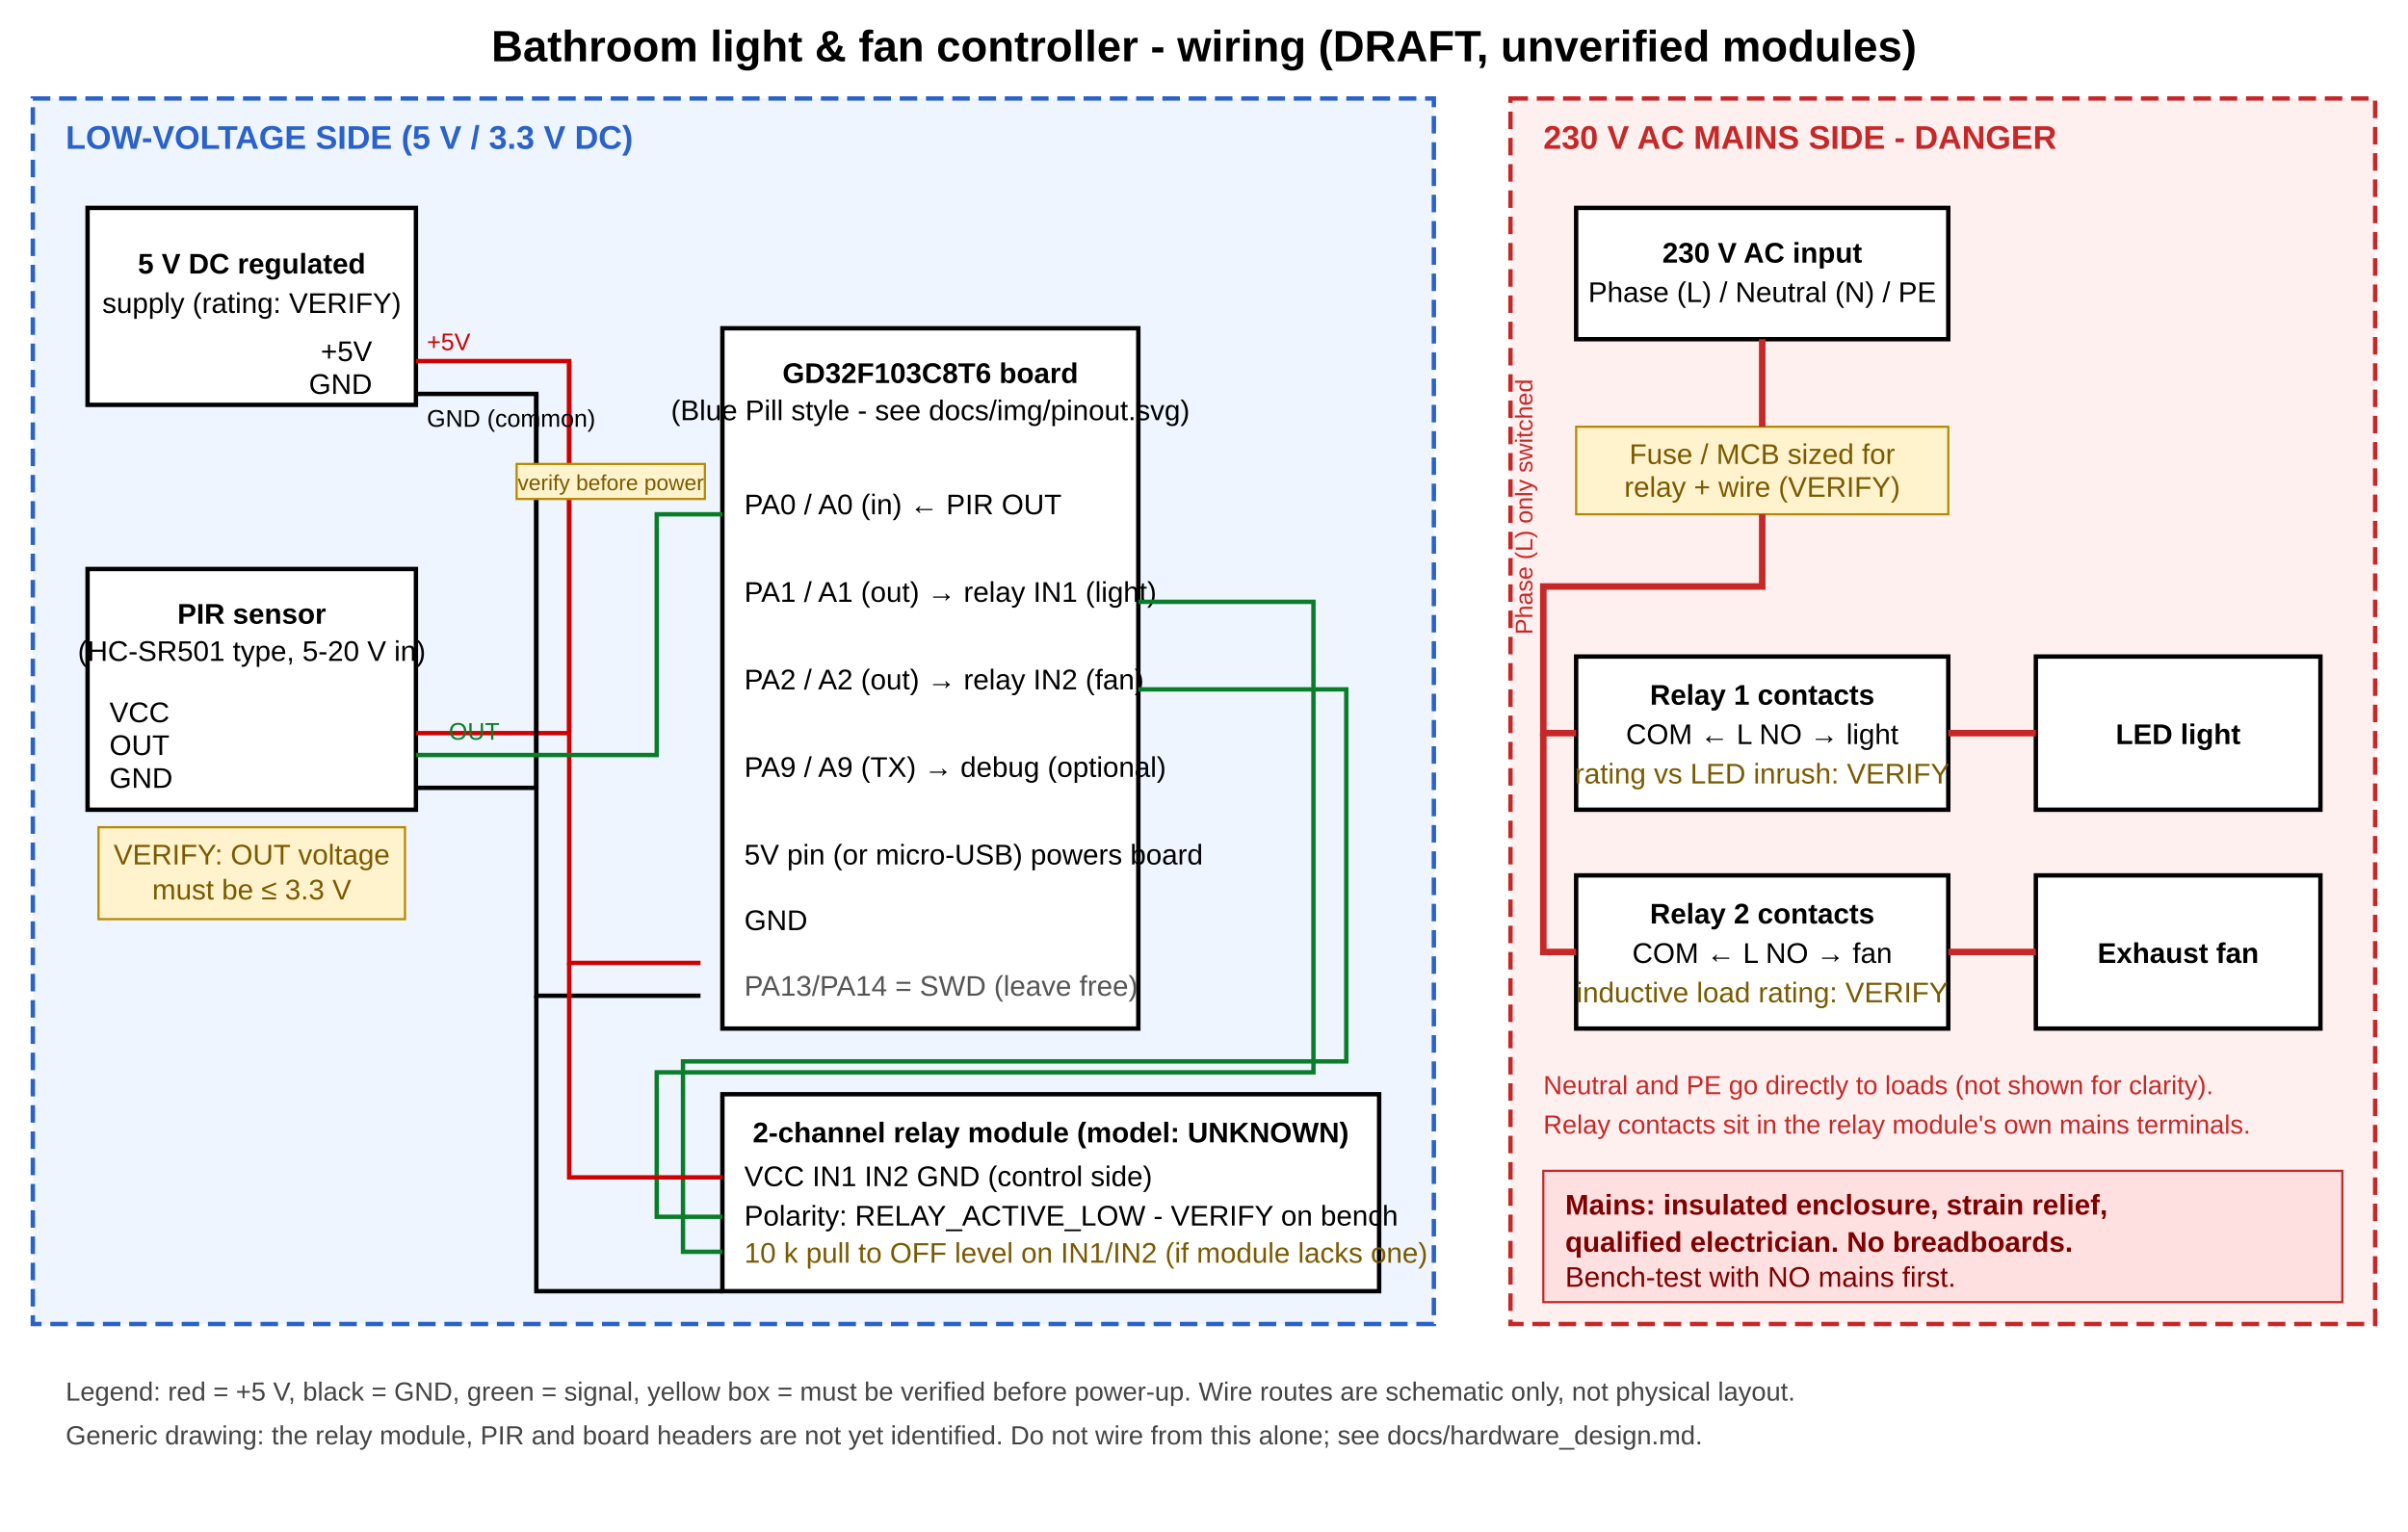
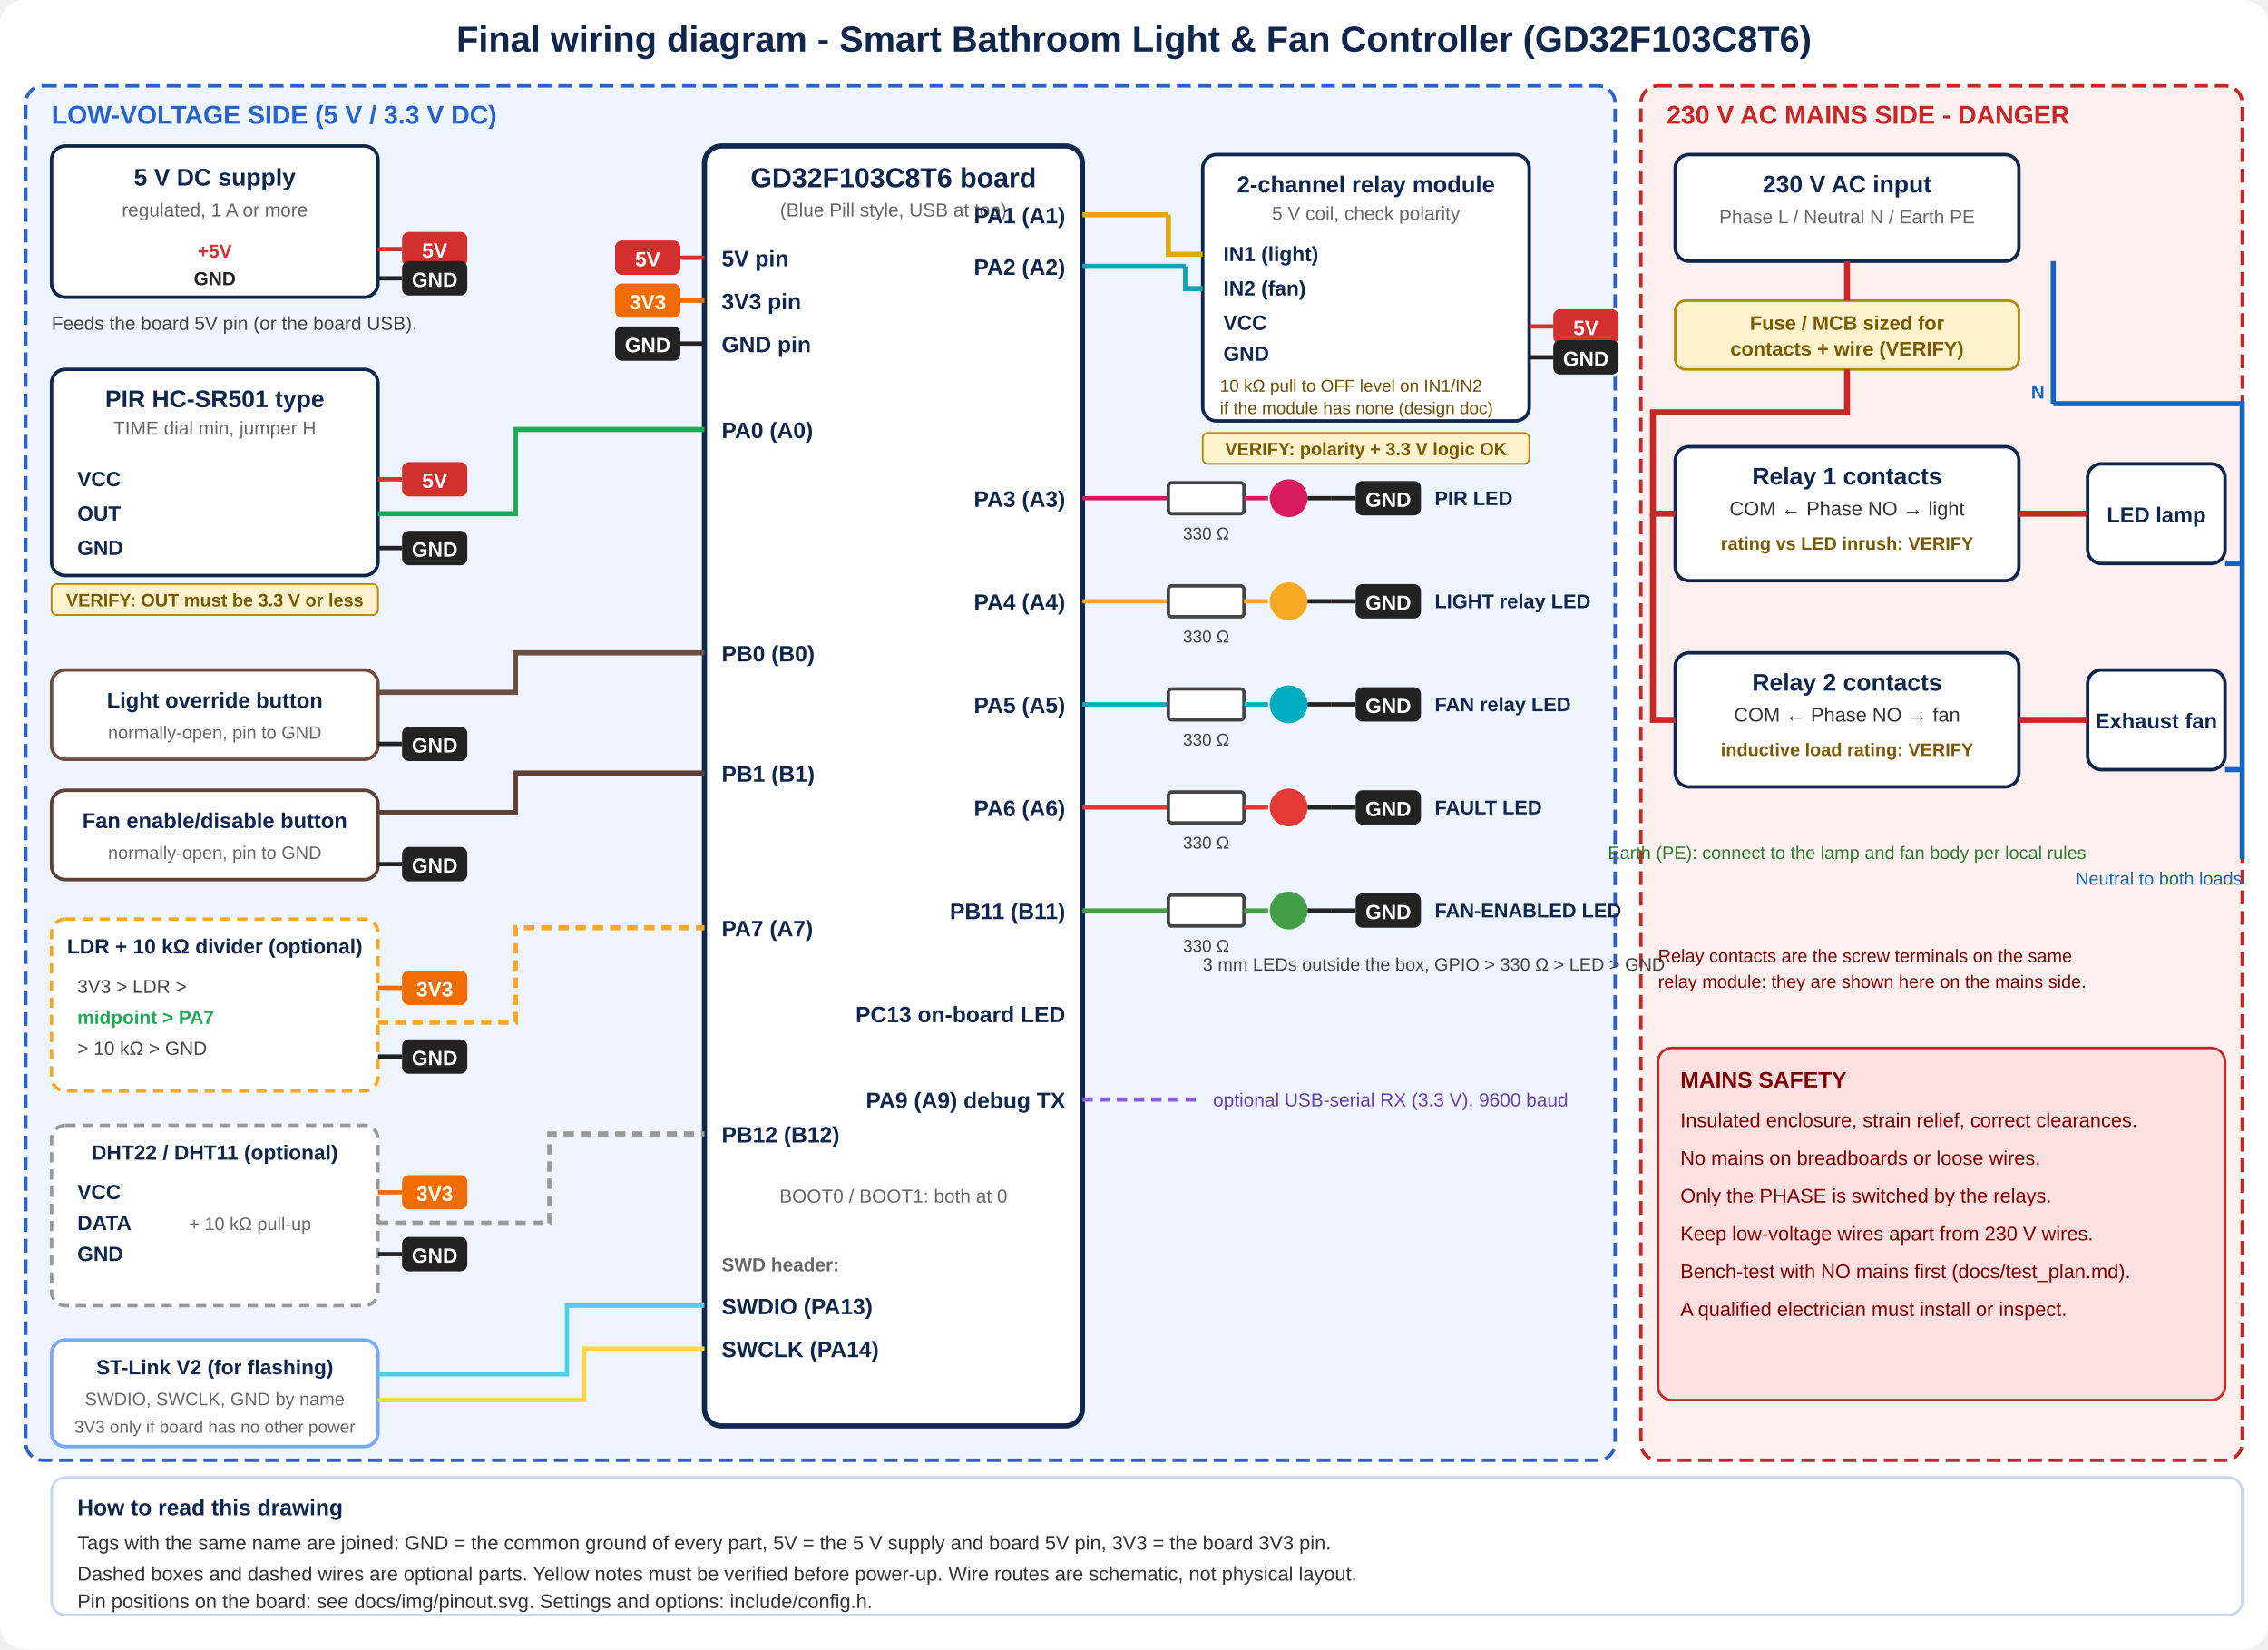
- <svg xmlns="http://www.w3.org/2000/svg" viewBox="0 0 1100 700" font-family="Arial, Helvetica, sans-serif" font-size="13">
-   <rect width="1100" height="700" fill="#ffffff" />
-   <text x="550" y="28" text-anchor="middle" font-size="20" font-weight="bold">Bathroom light &amp; fan controller - wiring (DRAFT, unverified modules)</text>
-   <rect x="15" y="45" width="640" height="560" fill="#eef5ff" stroke="#2a62c9" stroke-width="2" stroke-dasharray="8 4" />
-   <text x="30" y="68" font-weight="bold" fill="#2a62c9" font-size="15">LOW-VOLTAGE SIDE (5 V / 3.3 V DC)</text>
-   <rect x="690" y="45" width="395" height="560" fill="#fff0f0" stroke="#c62828" stroke-width="2" stroke-dasharray="8 4" />
-   <text x="705" y="68" font-weight="bold" fill="#c62828" font-size="15">230 V AC MAINS SIDE - DANGER</text>
-   <rect x="40" y="95" width="150" height="90" fill="#fff" stroke="#000" stroke-width="2" />
-   <text x="115" y="125" text-anchor="middle" font-weight="bold">5 V DC regulated</text>
-   <text x="115" y="143" text-anchor="middle">supply (rating: VERIFY)</text>
-   <text x="170" y="165" text-anchor="end">+5V</text>
-   <text x="170" y="180" text-anchor="end">GND</text>
-   <rect x="40" y="260" width="150" height="110" fill="#fff" stroke="#000" stroke-width="2" />
-   <text x="115" y="285" text-anchor="middle" font-weight="bold">PIR sensor</text>
-   <text x="115" y="302" text-anchor="middle">(HC-SR501 type, 5-20 V in)</text>
-   <text x="50" y="330">VCC</text>
-   <text x="50" y="345">OUT</text>
-   <text x="50" y="360">GND</text>
-   <rect x="45" y="378" width="140" height="42" fill="#fff3cd" stroke="#b58900" />
-   <text x="115" y="395" text-anchor="middle" fill="#7a5a00">VERIFY: OUT voltage</text>
-   <text x="115" y="411" text-anchor="middle" fill="#7a5a00">must be ≤ 3.3 V</text>
-   <rect x="330" y="150" width="190" height="320" fill="#fff" stroke="#000" stroke-width="2" />
-   <text x="425" y="175" text-anchor="middle" font-weight="bold">GD32F103C8T6 board</text>
-   <text x="425" y="192" text-anchor="middle">(Blue Pill style - see docs/img/pinout.svg)</text>
-   <text x="340" y="235">PA0 / A0 (in) ← PIR OUT</text>
-   <text x="340" y="275">PA1 / A1 (out) → relay IN1 (light)</text>
-   <text x="340" y="315">PA2 / A2 (out) → relay IN2 (fan)</text>
-   <text x="340" y="355">PA9 / A9 (TX) → debug (optional)</text>
-   <text x="340" y="395">5V pin (or micro-USB) powers board</text>
-   <text x="340" y="425">GND</text>
-   <text x="340" y="455" fill="#555">PA13/PA14 = SWD (leave free)</text>
-   <rect x="560" y="470" width="0" height="0" />
-   <rect x="330" y="500" width="300" height="90" fill="#fff" stroke="#000" stroke-width="2" />
-   <text x="480" y="522" text-anchor="middle" font-weight="bold">2-channel relay module (model: UNKNOWN)</text>
-   <text x="340" y="542">VCC  IN1  IN2  GND   (control side)</text>
-   <text x="340" y="560">Polarity: RELAY_ACTIVE_LOW - VERIFY on bench</text>
-   <text x="340" y="577" fill="#7a5a00">10 k pull to OFF level on IN1/IN2 (if module lacks one)</text>
-   <g stroke-width="2" fill="none">
-     <path d="M190 165 H260 V440 H320" stroke="#d00000" />
-     <path d="M190 180 H245 V455 H320" stroke="#000" />
-     <path d="M260 165 V335 H190" stroke="#d00000" />
-     <path d="M245 180 V360 H190" stroke="#000" />
-     <path d="M190 345 H300 V235 H330" stroke="#0a7d28" />
-     <path d="M520 275 H600 V490 H300 V556 H330" stroke="#0a7d28" />
-     <path d="M520 315 H615 V485 H312 V572 H330" stroke="#0a7d28" />
-     <path d="M260 440 V538 H330" stroke="#d00000" />
-     <path d="M245 455 V590 H330" stroke="#000" />
-   </g>
-   <text x="195" y="160" font-size="11" fill="#d00000">+5V</text>
-   <text x="195" y="195" font-size="11">GND (common)</text>
-   <text x="205" y="338" font-size="11" fill="#0a7d28">OUT</text>
-   <rect x="236" y="212" width="86" height="16" fill="#fff3cd" stroke="#b58900" />
-   <text x="279" y="224" text-anchor="middle" font-size="10" fill="#7a5a00">verify before power</text>
-   <rect x="720" y="95" width="170" height="60" fill="#fff" stroke="#000" stroke-width="2" />
-   <text x="805" y="120" text-anchor="middle" font-weight="bold">230 V AC input</text>
-   <text x="805" y="138" text-anchor="middle">Phase (L) / Neutral (N) / PE</text>
-   <rect x="720" y="195" width="170" height="40" fill="#fff3cd" stroke="#b58900" />
-   <text x="805" y="212" text-anchor="middle" fill="#7a5a00">Fuse / MCB sized for</text>
-   <text x="805" y="227" text-anchor="middle" fill="#7a5a00">relay + wire (VERIFY)</text>
-   <rect x="720" y="300" width="170" height="70" fill="#fff" stroke="#000" stroke-width="2" />
-   <text x="805" y="322" text-anchor="middle" font-weight="bold">Relay 1 contacts</text>
-   <text x="805" y="340" text-anchor="middle">COM ← L   NO → light</text>
-   <text x="805" y="358" text-anchor="middle" fill="#7a5a00">rating vs LED inrush: VERIFY</text>
-   <rect x="720" y="400" width="170" height="70" fill="#fff" stroke="#000" stroke-width="2" />
-   <text x="805" y="422" text-anchor="middle" font-weight="bold">Relay 2 contacts</text>
-   <text x="805" y="440" text-anchor="middle">COM ← L   NO → fan</text>
-   <text x="805" y="458" text-anchor="middle" fill="#7a5a00">inductive load rating: VERIFY</text>
-   <rect x="930" y="300" width="130" height="70" fill="#fff" stroke="#000" stroke-width="2" />
-   <text x="995" y="340" text-anchor="middle" font-weight="bold">LED light</text>
-   <rect x="930" y="400" width="130" height="70" fill="#fff" stroke="#000" stroke-width="2" />
-   <text x="995" y="440" text-anchor="middle" font-weight="bold">Exhaust fan</text>
-   <g stroke-width="3" fill="none" stroke="#c62828">
-     <path d="M805 155 V195" />
-     <path d="M805 235 V268 H705 V335 H720" />
-     <path d="M705 335 V435 H720" />
-     <path d="M890 335 H930" />
-     <path d="M890 435 H930" />
-   </g>
-   <text x="700" y="290" font-size="11" fill="#c62828" transform="rotate(-90 700 290)">Phase (L) only switched</text>
-   <text x="705" y="500" font-size="12" fill="#c62828">Neutral and PE go directly to loads (not shown for clarity).</text>
-   <text x="705" y="518" font-size="12" fill="#c62828">Relay contacts sit in the relay module's own mains terminals.</text>
-   <rect x="705" y="535" width="365" height="60" fill="#ffe0e0" stroke="#c62828" />
-   <text x="715" y="555" fill="#7f0000" font-weight="bold">Mains: insulated enclosure, strain relief,</text>
-   <text x="715" y="572" fill="#7f0000" font-weight="bold">qualified electrician. No breadboards.</text>
-   <text x="715" y="588" fill="#7f0000">Bench-test with NO mains first.</text>
-   <text x="30" y="640" font-size="12" fill="#444">Legend: red = +5 V, black = GND, green = signal, yellow box = must be verified before power-up. Wire routes are schematic only, not physical layout.</text>
-   <text x="30" y="660" font-size="12" fill="#444">Generic drawing: the relay module, PIR and board headers are not yet identified. Do not wire from this alone; see docs/hardware_design.md.</text>
+ <svg xmlns="http://www.w3.org/2000/svg" viewBox="0 0 1320 960" font-family="Segoe UI, Arial, Helvetica, sans-serif">
+   <rect width="1320" height="960" rx="14" fill="#ffffff" />
+   <text x="660.0" y="30" font-size="21" font-weight="700" fill="#10264d" text-anchor="middle">Final wiring diagram - Smart Bathroom Light &amp; Fan Controller (GD32F103C8T6)</text>
+   <rect x="15" y="50" width="925" height="800" rx="10" fill="#eef5ff" stroke="#2a62c9" stroke-width="2" stroke-dasharray="8 4" />
+   <text x="30" y="72" font-size="15" font-weight="700" fill="#2a62c9" text-anchor="start">LOW-VOLTAGE SIDE (5 V / 3.3 V DC)</text>
+   <rect x="955" y="50" width="350" height="800" rx="10" fill="#fff0f0" stroke="#c62828" stroke-width="2" stroke-dasharray="8 4" />
+   <text x="970" y="72" font-size="15" font-weight="700" fill="#c62828" text-anchor="start">230 V AC MAINS SIDE - DANGER</text>
+   <rect x="410" y="85" width="220" height="745" rx="10" fill="#fff" stroke="#10264d" stroke-width="3" />
+   <text x="520.0" y="109" font-size="16" font-weight="700" fill="#10264d" text-anchor="middle">GD32F103C8T6 board</text>
+   <text x="520.0" y="126" font-size="11" font-weight="400" fill="#666" text-anchor="middle">(Blue Pill style, USB at top)</text>
+   <text x="420" y="155" font-size="13" font-weight="600" fill="#10264d" text-anchor="start">5V pin</text>
+   <text x="420" y="180" font-size="13" font-weight="600" fill="#10264d" text-anchor="start">3V3 pin</text>
+   <text x="420" y="205" font-size="13" font-weight="600" fill="#10264d" text-anchor="start">GND pin</text>
+   <line x1="410" y1="150" x2="396" y2="150" stroke="#d32f2f" stroke-width="2.5" />
+   <rect x="358" y="140" width="38" height="20" rx="4" fill="#d32f2f" />
+   <text x="377.0" y="155" font-size="12" font-weight="700" fill="#fff" text-anchor="middle">5V</text>
+   <line x1="410" y1="175" x2="396" y2="175" stroke="#ef6c00" stroke-width="2.5" />
+   <rect x="358" y="165" width="38" height="20" rx="4" fill="#ef6c00" />
+   <text x="377.0" y="180" font-size="12" font-weight="700" fill="#fff" text-anchor="middle">3V3</text>
+   <line x1="410" y1="200" x2="396" y2="200" stroke="#222" stroke-width="2.5" />
+   <rect x="358" y="190" width="38" height="20" rx="4" fill="#222" />
+   <text x="377.0" y="205" font-size="12" font-weight="700" fill="#fff" text-anchor="middle">GND</text>
+   <text x="420" y="255" font-size="13" font-weight="600" fill="#10264d" text-anchor="start">PA0  (A0)</text>
+   <text x="420" y="385" font-size="13" font-weight="600" fill="#10264d" text-anchor="start">PB0  (B0)</text>
+   <text x="420" y="455" font-size="13" font-weight="600" fill="#10264d" text-anchor="start">PB1  (B1)</text>
+   <text x="420" y="545" font-size="13" font-weight="600" fill="#10264d" text-anchor="start">PA7  (A7)</text>
+   <text x="420" y="665" font-size="13" font-weight="600" fill="#10264d" text-anchor="start">PB12 (B12)</text>
+   <text x="420" y="765" font-size="13" font-weight="600" fill="#10264d" text-anchor="start">SWDIO (PA13)</text>
+   <text x="420" y="790" font-size="13" font-weight="600" fill="#10264d" text-anchor="start">SWCLK (PA14)</text>
+   <text x="420" y="740" font-size="11" font-weight="700" fill="#666" text-anchor="start">SWD header:</text>
+   <text x="620" y="130" font-size="13" font-weight="600" fill="#10264d" text-anchor="end">PA1 (A1)</text>
+   <text x="620" y="160" font-size="13" font-weight="600" fill="#10264d" text-anchor="end">PA2 (A2)</text>
+   <text x="620" y="295" font-size="13" font-weight="600" fill="#10264d" text-anchor="end">PA3 (A3)</text>
+   <text x="620" y="355" font-size="13" font-weight="600" fill="#10264d" text-anchor="end">PA4 (A4)</text>
+   <text x="620" y="415" font-size="13" font-weight="600" fill="#10264d" text-anchor="end">PA5 (A5)</text>
+   <text x="620" y="475" font-size="13" font-weight="600" fill="#10264d" text-anchor="end">PA6 (A6)</text>
+   <text x="620" y="535" font-size="13" font-weight="600" fill="#10264d" text-anchor="end">PB11 (B11)</text>
+   <text x="620" y="595" font-size="13" font-weight="600" fill="#10264d" text-anchor="end">PC13 on-board LED</text>
+   <text x="620" y="645" font-size="13" font-weight="600" fill="#10264d" text-anchor="end">PA9 (A9) debug TX</text>
+   <text x="520.0" y="700" font-size="11" font-weight="400" fill="#666" text-anchor="middle">BOOT0 / BOOT1: both at 0</text>
+   <rect x="30" y="85" width="190" height="88" rx="8" fill="#fff" stroke="#10264d" stroke-width="2" />
+   <text x="125" y="108" font-size="14" font-weight="700" fill="#10264d" text-anchor="middle">5 V DC supply</text>
+   <text x="125" y="126" font-size="11" font-weight="400" fill="#666" text-anchor="middle">regulated, 1 A or more</text>
+   <line x1="220" y1="145" x2="234" y2="145" stroke="#d32f2f" stroke-width="2.5" />
+   <rect x="234" y="135" width="38" height="20" rx="4" fill="#d32f2f" />
+   <text x="253.0" y="150" font-size="12" font-weight="700" fill="#fff" text-anchor="middle">5V</text>
+   <line x1="220" y1="162" x2="234" y2="162" stroke="#222" stroke-width="2.5" />
+   <rect x="234" y="152" width="38" height="20" rx="4" fill="#222" />
+   <text x="253.0" y="167" font-size="12" font-weight="700" fill="#fff" text-anchor="middle">GND</text>
+   <text x="125" y="150" font-size="11" font-weight="700" fill="#d32f2f" text-anchor="middle">+5V</text>
+   <text x="125" y="166" font-size="11" font-weight="700" fill="#222" text-anchor="middle">GND</text>
+   <text x="30" y="192" font-size="11" font-weight="400" fill="#444" text-anchor="start">Feeds the board 5V pin (or the board USB).</text>
+   <rect x="30" y="215" width="190" height="120" rx="8" fill="#fff" stroke="#10264d" stroke-width="2" />
+   <text x="125" y="237" font-size="14" font-weight="700" fill="#10264d" text-anchor="middle">PIR  HC-SR501 type</text>
+   <text x="125" y="253" font-size="11" font-weight="400" fill="#666" text-anchor="middle">TIME dial min, jumper H</text>
+   <text x="45" y="283" font-size="12" font-weight="600" fill="#10264d" text-anchor="start">VCC</text>
+   <text x="45" y="303" font-size="12" font-weight="600" fill="#10264d" text-anchor="start">OUT</text>
+   <text x="45" y="323" font-size="12" font-weight="600" fill="#10264d" text-anchor="start">GND</text>
+   <line x1="220" y1="279" x2="234" y2="279" stroke="#d32f2f" stroke-width="2.5" />
+   <rect x="234" y="269" width="38" height="20" rx="4" fill="#d32f2f" />
+   <text x="253.0" y="284" font-size="12" font-weight="700" fill="#fff" text-anchor="middle">5V</text>
+   <line x1="220" y1="319" x2="234" y2="319" stroke="#222" stroke-width="2.5" />
+   <rect x="234" y="309" width="38" height="20" rx="4" fill="#222" />
+   <text x="253.0" y="324" font-size="12" font-weight="700" fill="#fff" text-anchor="middle">GND</text>
+   <path d="M220 299 H300 V250 H410" fill="none" stroke="#1faa59" stroke-width="3" />
+   <rect x="30" y="340" width="190" height="18" rx="3" fill="#fff3cd" stroke="#b58900" stroke-width="1" />
+   <text x="125.0" y="353" font-size="10.5" font-weight="600" fill="#7a5a00" text-anchor="middle">VERIFY: OUT must be 3.3 V or less</text>
+   <rect x="30" y="390" width="190" height="52" rx="8" fill="#fff" stroke="#6d4c41" stroke-width="2" />
+   <text x="125" y="412" font-size="12.5" font-weight="700" fill="#10264d" text-anchor="middle">Light override button</text>
+   <text x="125" y="430" font-size="10.5" font-weight="400" fill="#666" text-anchor="middle">normally-open, pin to GND</text>
+   <line x1="220" y1="433" x2="234" y2="433" stroke="#222" stroke-width="2.5" />
+   <rect x="234" y="423" width="38" height="20" rx="4" fill="#222" />
+   <text x="253.0" y="438" font-size="12" font-weight="700" fill="#fff" text-anchor="middle">GND</text>
+   <path d="M220 403 H300 V380 H410" fill="none" stroke="#6d4c41" stroke-width="3" />
+   <rect x="30" y="460" width="190" height="52" rx="8" fill="#fff" stroke="#5d4037" stroke-width="2" />
+   <text x="125" y="482" font-size="12.5" font-weight="700" fill="#10264d" text-anchor="middle">Fan enable/disable button</text>
+   <text x="125" y="500" font-size="10.5" font-weight="400" fill="#666" text-anchor="middle">normally-open, pin to GND</text>
+   <line x1="220" y1="503" x2="234" y2="503" stroke="#222" stroke-width="2.5" />
+   <rect x="234" y="493" width="38" height="20" rx="4" fill="#222" />
+   <text x="253.0" y="508" font-size="12" font-weight="700" fill="#fff" text-anchor="middle">GND</text>
+   <path d="M220 473 H300 V450 H410" fill="none" stroke="#5d4037" stroke-width="3" />
+   <rect x="30" y="535" width="190" height="100" rx="8" fill="#fff" stroke="#f9a825" stroke-width="2" stroke-dasharray="6 4" />
+   <text x="125" y="555" font-size="12" font-weight="700" fill="#10264d" text-anchor="middle">LDR + 10 kΩ divider (optional)</text>
+   <text x="45" y="578" font-size="11" font-weight="400" fill="#444" text-anchor="start">3V3 &gt; LDR &gt;</text>
+   <text x="45" y="596" font-size="11" font-weight="600" fill="#1faa59" text-anchor="start">midpoint &gt; PA7</text>
+   <text x="45" y="614" font-size="11" font-weight="400" fill="#444" text-anchor="start">&gt; 10 kΩ &gt; GND</text>
+   <line x1="220" y1="575" x2="234" y2="575" stroke="#ef6c00" stroke-width="2.5" />
+   <rect x="234" y="565" width="38" height="20" rx="4" fill="#ef6c00" />
+   <text x="253.0" y="580" font-size="12" font-weight="700" fill="#fff" text-anchor="middle">3V3</text>
+   <line x1="220" y1="615" x2="234" y2="615" stroke="#222" stroke-width="2.5" />
+   <rect x="234" y="605" width="38" height="20" rx="4" fill="#222" />
+   <text x="253.0" y="620" font-size="12" font-weight="700" fill="#fff" text-anchor="middle">GND</text>
+   <path d="M220 595 H300 V540 H410" fill="none" stroke="#f9a825" stroke-width="3" stroke-dasharray="6 4" />
+   <rect x="30" y="655" width="190" height="105" rx="8" fill="#fff" stroke="#999" stroke-width="2" stroke-dasharray="6 4" />
+   <text x="125" y="675" font-size="12" font-weight="700" fill="#10264d" text-anchor="middle">DHT22 / DHT11 (optional)</text>
+   <text x="45" y="698" font-size="12" font-weight="600" fill="#10264d" text-anchor="start">VCC</text>
+   <text x="45" y="716" font-size="12" font-weight="600" fill="#10264d" text-anchor="start">DATA</text>
+   <text x="45" y="734" font-size="12" font-weight="600" fill="#10264d" text-anchor="start">GND</text>
+   <text x="110" y="716" font-size="10.5" font-weight="400" fill="#666" text-anchor="start">+ 10 kΩ pull-up</text>
+   <line x1="220" y1="694" x2="234" y2="694" stroke="#ef6c00" stroke-width="2.5" />
+   <rect x="234" y="684" width="38" height="20" rx="4" fill="#ef6c00" />
+   <text x="253.0" y="699" font-size="12" font-weight="700" fill="#fff" text-anchor="middle">3V3</text>
+   <line x1="220" y1="730" x2="234" y2="730" stroke="#222" stroke-width="2.5" />
+   <rect x="234" y="720" width="38" height="20" rx="4" fill="#222" />
+   <text x="253.0" y="735" font-size="12" font-weight="700" fill="#fff" text-anchor="middle">GND</text>
+   <path d="M220 712 H320 V660 H410" fill="none" stroke="#999" stroke-width="3" stroke-dasharray="6 4" />
+   <rect x="30" y="780" width="190" height="62" rx="8" fill="#fff" stroke="#7aa7ff" stroke-width="2" />
+   <text x="125" y="800" font-size="12" font-weight="700" fill="#10264d" text-anchor="middle">ST-Link V2 (for flashing)</text>
+   <text x="125" y="818" font-size="10.5" font-weight="400" fill="#666" text-anchor="middle">SWDIO, SWCLK, GND by name</text>
+   <text x="125" y="834" font-size="10" font-weight="400" fill="#666" text-anchor="middle">3V3 only if board has no other power</text>
+   <path d="M220 800 H330 V760 H410" fill="none" stroke="#4dd0e1" stroke-width="2.5" />
+   <path d="M220 815 H340 V785 H410" fill="none" stroke="#ffd54a" stroke-width="2.5" />
+   <rect x="700" y="90" width="190" height="155" rx="8" fill="#fff" stroke="#10264d" stroke-width="2" />
+   <text x="795" y="112" font-size="13.5" font-weight="700" fill="#10264d" text-anchor="middle">2-channel relay module</text>
+   <text x="795" y="128" font-size="11" font-weight="400" fill="#666" text-anchor="middle">5 V coil, check polarity</text>
+   <text x="712" y="152" font-size="12" font-weight="600" fill="#10264d" text-anchor="start">IN1  (light)</text>
+   <text x="712" y="172" font-size="12" font-weight="600" fill="#10264d" text-anchor="start">IN2  (fan)</text>
+   <text x="712" y="192" font-size="12" font-weight="600" fill="#10264d" text-anchor="start">VCC</text>
+   <text x="712" y="210" font-size="12" font-weight="600" fill="#10264d" text-anchor="start">GND</text>
+   <line x1="630" y1="125" x2="680" y2="125" stroke="#e0a800" stroke-width="3" />
+   <path d="M680 125 V148 H700" fill="none" stroke="#e0a800" stroke-width="3" />
+   <line x1="630" y1="155" x2="690" y2="155" stroke="#14a3b8" stroke-width="3" />
+   <path d="M690 155 V168 H700" fill="none" stroke="#14a3b8" stroke-width="3" />
+   <line x1="890" y1="190" x2="904" y2="190" stroke="#d32f2f" stroke-width="2.5" />
+   <rect x="904" y="180" width="38" height="20" rx="4" fill="#d32f2f" />
+   <text x="923.0" y="195" font-size="12" font-weight="700" fill="#fff" text-anchor="middle">5V</text>
+   <line x1="890" y1="208" x2="904" y2="208" stroke="#222" stroke-width="2.5" />
+   <rect x="904" y="198" width="38" height="20" rx="4" fill="#222" />
+   <text x="923.0" y="213" font-size="12" font-weight="700" fill="#fff" text-anchor="middle">GND</text>
+   <rect x="700" y="252" width="190" height="18" rx="3" fill="#fff3cd" stroke="#b58900" stroke-width="1" />
+   <text x="795.0" y="265" font-size="10.5" font-weight="600" fill="#7a5a00" text-anchor="middle">VERIFY: polarity + 3.3 V logic OK</text>
+   <text x="710" y="228" font-size="10" font-weight="400" fill="#6b4e00" text-anchor="start">10 kΩ pull to OFF level on IN1/IN2</text>
+   <text x="710" y="241" font-size="10" font-weight="400" fill="#6b4e00" text-anchor="start">if the module has none (design doc)</text>
+   <line x1="630" y1="290" x2="680" y2="290" stroke="#d81b60" stroke-width="2.5" />
+   <rect x="680" y="281" width="44" height="18" rx="2" fill="#fff" stroke="#444" stroke-width="2" />
+   <text x="702" y="314" font-size="10" font-weight="400" fill="#444" text-anchor="middle">330 Ω</text>
+   <line x1="724" y1="290" x2="738" y2="290" stroke="#d81b60" stroke-width="2.5" />
+   <circle cx="750" cy="290" r="11" fill="#d81b60" />
+   <line x1="761" y1="290" x2="775" y2="290" stroke="#222" stroke-width="2.5" />
+   <line x1="775" y1="290" x2="789" y2="290" stroke="#222" stroke-width="2.5" />
+   <rect x="789" y="280" width="38" height="20" rx="4" fill="#222" />
+   <text x="808.0" y="295" font-size="12" font-weight="700" fill="#fff" text-anchor="middle">GND</text>
+   <text x="835" y="294" font-size="11.5" font-weight="600" fill="#10264d" text-anchor="start">PIR LED</text>
+   <line x1="630" y1="350" x2="680" y2="350" stroke="#f9a825" stroke-width="2.5" />
+   <rect x="680" y="341" width="44" height="18" rx="2" fill="#fff" stroke="#444" stroke-width="2" />
+   <text x="702" y="374" font-size="10" font-weight="400" fill="#444" text-anchor="middle">330 Ω</text>
+   <line x1="724" y1="350" x2="738" y2="350" stroke="#f9a825" stroke-width="2.5" />
+   <circle cx="750" cy="350" r="11" fill="#f9a825" />
+   <line x1="761" y1="350" x2="775" y2="350" stroke="#222" stroke-width="2.5" />
+   <line x1="775" y1="350" x2="789" y2="350" stroke="#222" stroke-width="2.5" />
+   <rect x="789" y="340" width="38" height="20" rx="4" fill="#222" />
+   <text x="808.0" y="355" font-size="12" font-weight="700" fill="#fff" text-anchor="middle">GND</text>
+   <text x="835" y="354" font-size="11.5" font-weight="600" fill="#10264d" text-anchor="start">LIGHT relay LED</text>
+   <line x1="630" y1="410" x2="680" y2="410" stroke="#00acc1" stroke-width="2.5" />
+   <rect x="680" y="401" width="44" height="18" rx="2" fill="#fff" stroke="#444" stroke-width="2" />
+   <text x="702" y="434" font-size="10" font-weight="400" fill="#444" text-anchor="middle">330 Ω</text>
+   <line x1="724" y1="410" x2="738" y2="410" stroke="#00acc1" stroke-width="2.5" />
+   <circle cx="750" cy="410" r="11" fill="#00acc1" />
+   <line x1="761" y1="410" x2="775" y2="410" stroke="#222" stroke-width="2.5" />
+   <line x1="775" y1="410" x2="789" y2="410" stroke="#222" stroke-width="2.5" />
+   <rect x="789" y="400" width="38" height="20" rx="4" fill="#222" />
+   <text x="808.0" y="415" font-size="12" font-weight="700" fill="#fff" text-anchor="middle">GND</text>
+   <text x="835" y="414" font-size="11.5" font-weight="600" fill="#10264d" text-anchor="start">FAN relay LED</text>
+   <line x1="630" y1="470" x2="680" y2="470" stroke="#e53935" stroke-width="2.5" />
+   <rect x="680" y="461" width="44" height="18" rx="2" fill="#fff" stroke="#444" stroke-width="2" />
+   <text x="702" y="494" font-size="10" font-weight="400" fill="#444" text-anchor="middle">330 Ω</text>
+   <line x1="724" y1="470" x2="738" y2="470" stroke="#e53935" stroke-width="2.5" />
+   <circle cx="750" cy="470" r="11" fill="#e53935" />
+   <line x1="761" y1="470" x2="775" y2="470" stroke="#222" stroke-width="2.5" />
+   <line x1="775" y1="470" x2="789" y2="470" stroke="#222" stroke-width="2.5" />
+   <rect x="789" y="460" width="38" height="20" rx="4" fill="#222" />
+   <text x="808.0" y="475" font-size="12" font-weight="700" fill="#fff" text-anchor="middle">GND</text>
+   <text x="835" y="474" font-size="11.5" font-weight="600" fill="#10264d" text-anchor="start">FAULT LED</text>
+   <line x1="630" y1="530" x2="680" y2="530" stroke="#43a047" stroke-width="2.5" />
+   <rect x="680" y="521" width="44" height="18" rx="2" fill="#fff" stroke="#444" stroke-width="2" />
+   <text x="702" y="554" font-size="10" font-weight="400" fill="#444" text-anchor="middle">330 Ω</text>
+   <line x1="724" y1="530" x2="738" y2="530" stroke="#43a047" stroke-width="2.5" />
+   <circle cx="750" cy="530" r="11" fill="#43a047" />
+   <line x1="761" y1="530" x2="775" y2="530" stroke="#222" stroke-width="2.5" />
+   <line x1="775" y1="530" x2="789" y2="530" stroke="#222" stroke-width="2.5" />
+   <rect x="789" y="520" width="38" height="20" rx="4" fill="#222" />
+   <text x="808.0" y="535" font-size="12" font-weight="700" fill="#fff" text-anchor="middle">GND</text>
+   <text x="835" y="534" font-size="11.5" font-weight="600" fill="#10264d" text-anchor="start">FAN-ENABLED LED</text>
+   <text x="700" y="565" font-size="10.5" font-weight="400" fill="#444" text-anchor="start">3 mm LEDs outside the box, GPIO &gt; 330 Ω &gt; LED &gt; GND</text>
+   <line x1="630" y1="640" x2="700" y2="640" stroke="#8e5bd6" stroke-width="2.5" stroke-dasharray="6 4" />
+   <text x="706" y="644" font-size="11" font-weight="400" fill="#6b3fb0" text-anchor="start">optional USB-serial RX (3.3 V), 9600 baud</text>
+   <rect x="975" y="90" width="200" height="62" rx="8" fill="#fff" stroke="#10264d" stroke-width="2" />
+   <text x="1075" y="112" font-size="14" font-weight="700" fill="#10264d" text-anchor="middle">230 V AC input</text>
+   <text x="1075" y="130" font-size="11" font-weight="400" fill="#666" text-anchor="middle">Phase L / Neutral N / Earth PE</text>
+   <rect x="975" y="175" width="200" height="40" rx="6" fill="#fff3cd" stroke="#b58900" stroke-width="1.5" />
+   <text x="1075" y="192" font-size="11.5" font-weight="700" fill="#7a5a00" text-anchor="middle">Fuse / MCB sized for</text>
+   <text x="1075" y="207" font-size="11.5" font-weight="700" fill="#7a5a00" text-anchor="middle">contacts + wire (VERIFY)</text>
+   <line x1="1075" y1="152" x2="1075" y2="175" stroke="#c62828" stroke-width="3.5" />
+   <rect x="975" y="260" width="200" height="78" rx="8" fill="#fff" stroke="#10264d" stroke-width="2" />
+   <text x="1075" y="282" font-size="14" font-weight="700" fill="#10264d" text-anchor="middle">Relay 1 contacts</text>
+   <text x="1075" y="300" font-size="11.5" font-weight="400" fill="#333" text-anchor="middle">COM ← Phase    NO → light</text>
+   <text x="1075" y="320" font-size="10.5" font-weight="600" fill="#7a5a00" text-anchor="middle">rating vs LED inrush: VERIFY</text>
+   <rect x="975" y="380" width="200" height="78" rx="8" fill="#fff" stroke="#10264d" stroke-width="2" />
+   <text x="1075" y="402" font-size="14" font-weight="700" fill="#10264d" text-anchor="middle">Relay 2 contacts</text>
+   <text x="1075" y="420" font-size="11.5" font-weight="400" fill="#333" text-anchor="middle">COM ← Phase    NO → fan</text>
+   <text x="1075" y="440" font-size="10.5" font-weight="600" fill="#7a5a00" text-anchor="middle">inductive load rating: VERIFY</text>
+   <path d="M1075 215 V240 H962 V299 H975" fill="none" stroke="#c62828" stroke-width="3.5" />
+   <path d="M962 299 V419 H975" fill="none" stroke="#c62828" stroke-width="3.5" />
+   <rect x="1215" y="270" width="80" height="58" rx="8" fill="#fff" stroke="#10264d" stroke-width="2" />
+   <text x="1255" y="304" font-size="12.5" font-weight="700" fill="#10264d" text-anchor="middle">LED lamp</text>
+   <rect x="1215" y="390" width="80" height="58" rx="8" fill="#fff" stroke="#10264d" stroke-width="2" />
+   <text x="1255" y="424" font-size="12.5" font-weight="700" fill="#10264d" text-anchor="middle">Exhaust fan</text>
+   <line x1="1175" y1="299" x2="1215" y2="299" stroke="#c62828" stroke-width="3.5" />
+   <line x1="1175" y1="419" x2="1215" y2="419" stroke="#c62828" stroke-width="3.5" />
+   <line x1="1195" y1="152" x2="1195" y2="235" stroke="#1565c0" stroke-width="3" />
+   <path d="M1195 235 H1305 V500" fill="none" stroke="#1565c0" stroke-width="3" />
+   <path d="M1305 328 H1295" fill="none" stroke="#1565c0" stroke-width="3" />
+   <path d="M1305 448 H1295" fill="none" stroke="#1565c0" stroke-width="3" />
+   <text x="1190" y="232" font-size="11" font-weight="700" fill="#1565c0" text-anchor="end">N</text>
+   <text x="1305" y="515" font-size="10.5" font-weight="400" fill="#1565c0" text-anchor="end">Neutral to both loads</text>
+   <text x="1075" y="500" font-size="10.5" font-weight="400" fill="#2e7d32" text-anchor="middle">Earth (PE): connect to the lamp and fan body per local rules</text>
+   <text x="960" y="242" font-size="10" font-weight="400" fill="#10264d" text-anchor="start" />
+   <text x="965" y="560" font-size="10.5" font-weight="400" fill="#7f0000" text-anchor="start">Relay contacts are the screw terminals on the same</text>
+   <text x="965" y="575" font-size="10.5" font-weight="400" fill="#7f0000" text-anchor="start">relay module: they are shown here on the mains side.</text>
+   <rect x="965" y="610" width="330" height="205" rx="8" fill="#ffe0e0" stroke="#c62828" stroke-width="1.5" />
+   <text x="978" y="633" font-size="13" font-weight="700" fill="#7f0000" text-anchor="start">MAINS SAFETY</text>
+   <text x="978" y="656" font-size="11.5" font-weight="400" fill="#7f0000" text-anchor="start">Insulated enclosure, strain relief, correct clearances.</text>
+   <text x="978" y="678" font-size="11.5" font-weight="400" fill="#7f0000" text-anchor="start">No mains on breadboards or loose wires.</text>
+   <text x="978" y="700" font-size="11.5" font-weight="400" fill="#7f0000" text-anchor="start">Only the PHASE is switched by the relays.</text>
+   <text x="978" y="722" font-size="11.5" font-weight="400" fill="#7f0000" text-anchor="start">Keep low-voltage wires apart from 230 V wires.</text>
+   <text x="978" y="744" font-size="11.5" font-weight="400" fill="#7f0000" text-anchor="start">Bench-test with NO mains first (docs/test_plan.md).</text>
+   <text x="978" y="766" font-size="11.5" font-weight="400" fill="#7f0000" text-anchor="start">A qualified electrician must install or inspect.</text>
+   <rect x="30" y="860" width="1275" height="80" rx="8" fill="#fff" stroke="#c9d6ee" stroke-width="1.5" />
+   <text x="45" y="882" font-size="13" font-weight="700" fill="#10264d" text-anchor="start">How to read this drawing</text>
+   <text x="45" y="902" font-size="11.5" font-weight="400" fill="#333" text-anchor="start">Tags with the same name are joined: GND = the common ground of every part, 5V = the 5 V supply and board 5V pin, 3V3 = the board 3V3 pin.</text>
+   <text x="45" y="920" font-size="11.5" font-weight="400" fill="#333" text-anchor="start">Dashed boxes and dashed wires are optional parts. Yellow notes must be verified before power-up. Wire routes are schematic, not physical layout.</text>
+   <text x="45" y="936" font-size="11.5" font-weight="400" fill="#333" text-anchor="start">Pin positions on the board: see docs/img/pinout.svg. Settings and options: include/config.h.</text>
</svg>
